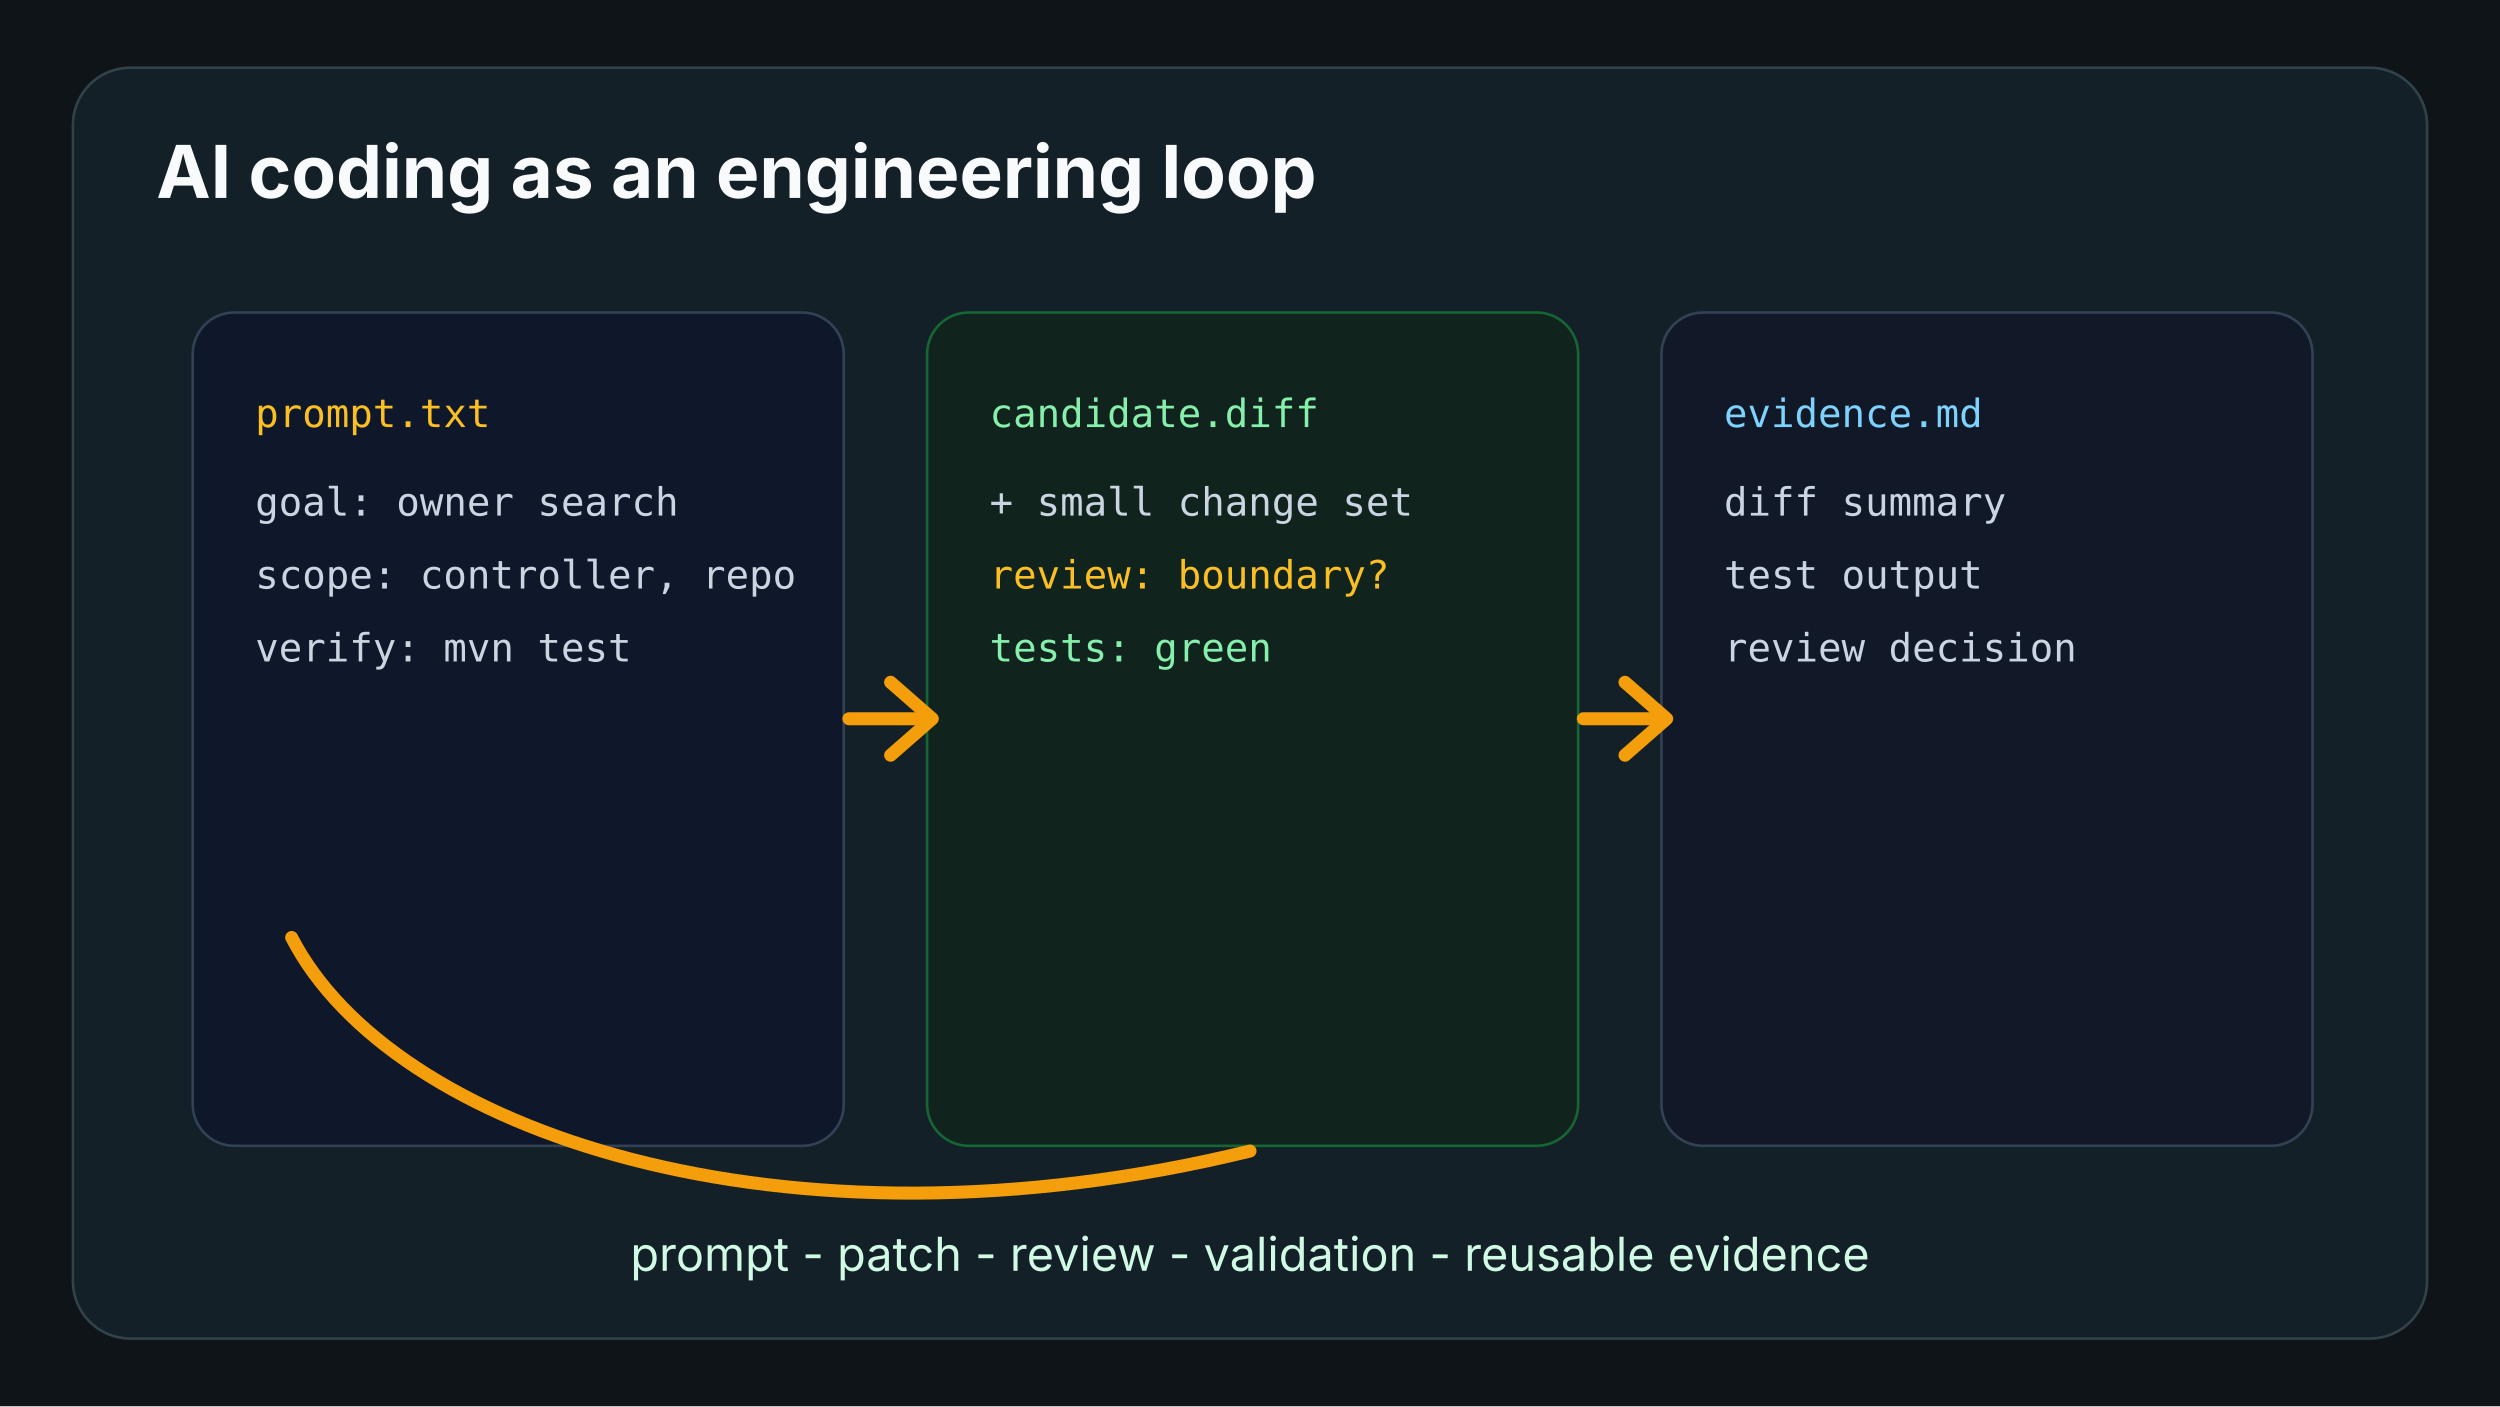
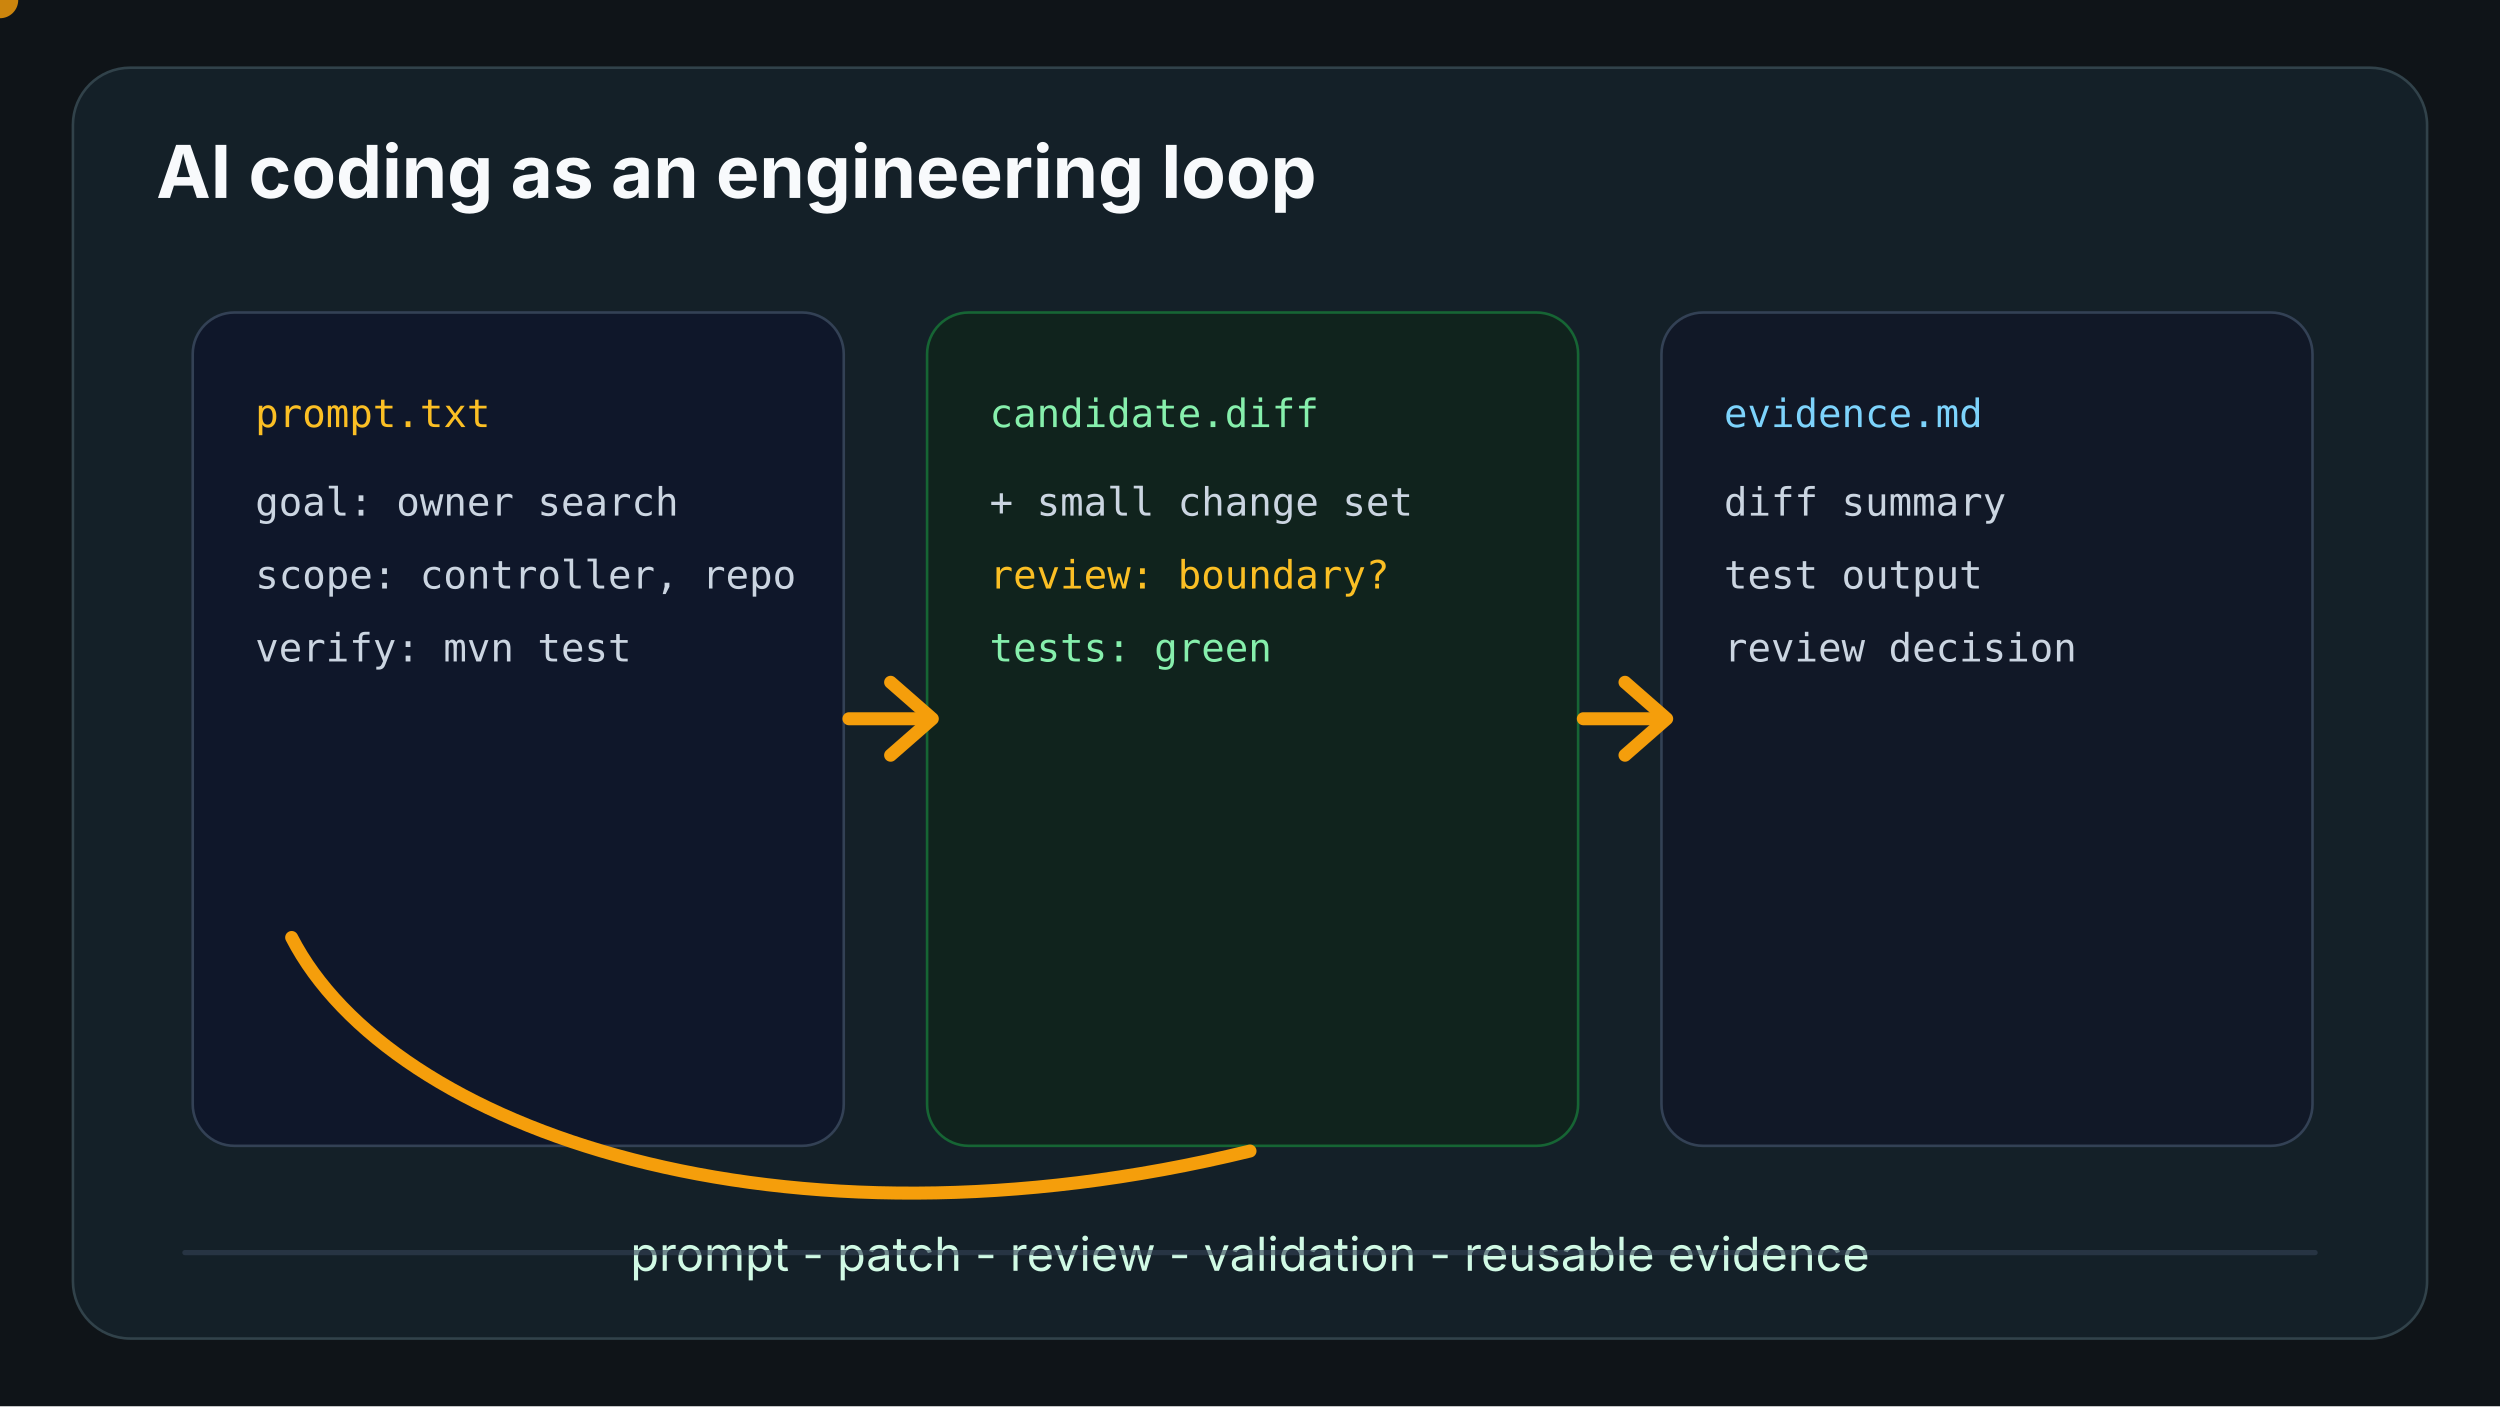
<svg xmlns="http://www.w3.org/2000/svg" width="960" height="540" viewBox="0 0 960 540">
  <rect width="960" height="540" fill="#0f1418" />
  <rect x="28" y="26" width="904" height="488" rx="22" fill="#142028" stroke="#31424a" />
  <text x="60" y="76" font-family="Inter,Arial,sans-serif" font-size="28" font-weight="700" fill="#f8fafc">AI coding as an engineering loop</text>
  <rect x="74" y="120" width="250" height="320" rx="16" fill="#0f172a" stroke="#334155" />
  <rect x="356" y="120" width="250" height="320" rx="16" fill="#10231d" stroke="#166534" />
  <rect x="638" y="120" width="250" height="320" rx="16" fill="#111827" stroke="#334155" />
  <g font-family="ui-monospace,Menlo,monospace" font-size="15">
    <text x="98" y="164" fill="#fbbf24">prompt.txt</text>
    <text x="98" y="198" fill="#cbd5e1">goal: owner search</text>
    <text x="98" y="226" fill="#cbd5e1">scope: controller, repo</text>
    <text x="98" y="254" fill="#cbd5e1">verify: mvn test</text>
    <text x="380" y="164" fill="#86efac">candidate.diff</text>
    <text x="380" y="198" fill="#cbd5e1">+ small change set</text>
    <text x="380" y="226" fill="#fbbf24">review: boundary?</text>
    <text x="380" y="254" fill="#86efac">tests: green</text>
    <text x="662" y="164" fill="#7dd3fc">evidence.md</text>
    <text x="662" y="198" fill="#cbd5e1">diff summary</text>
    <text x="662" y="226" fill="#cbd5e1">test output</text>
    <text x="662" y="254" fill="#cbd5e1">review decision</text>
  </g>
  <path d="M326 276h28M608 276h28M480 442c-180 44-330-8-368-82" fill="none" stroke="#f59e0b" stroke-width="5" stroke-linecap="round" />
  <path d="M342 262l16 14-16 14M624 262l16 14-16 14" fill="none" stroke="#f59e0b" stroke-width="5" stroke-linecap="round" stroke-linejoin="round" />
  <text x="480" y="488" text-anchor="middle" font-family="Inter,Arial,sans-serif" font-size="18" fill="#d1fae5">prompt - patch - review - validation - reusable evidence</text>
+   <g data-auto-motion="subtle-runner" opacity="0.82">
+     <circle r="7" fill="#f59e0b">
+       <animateMotion dur="5.2s" repeatCount="indefinite" path="M80 486 H880" />
+     </circle>
+     <rect x="70" y="480" width="820" height="2" rx="1" fill="#334155" opacity="0.75" />
+   </g>
</svg>
